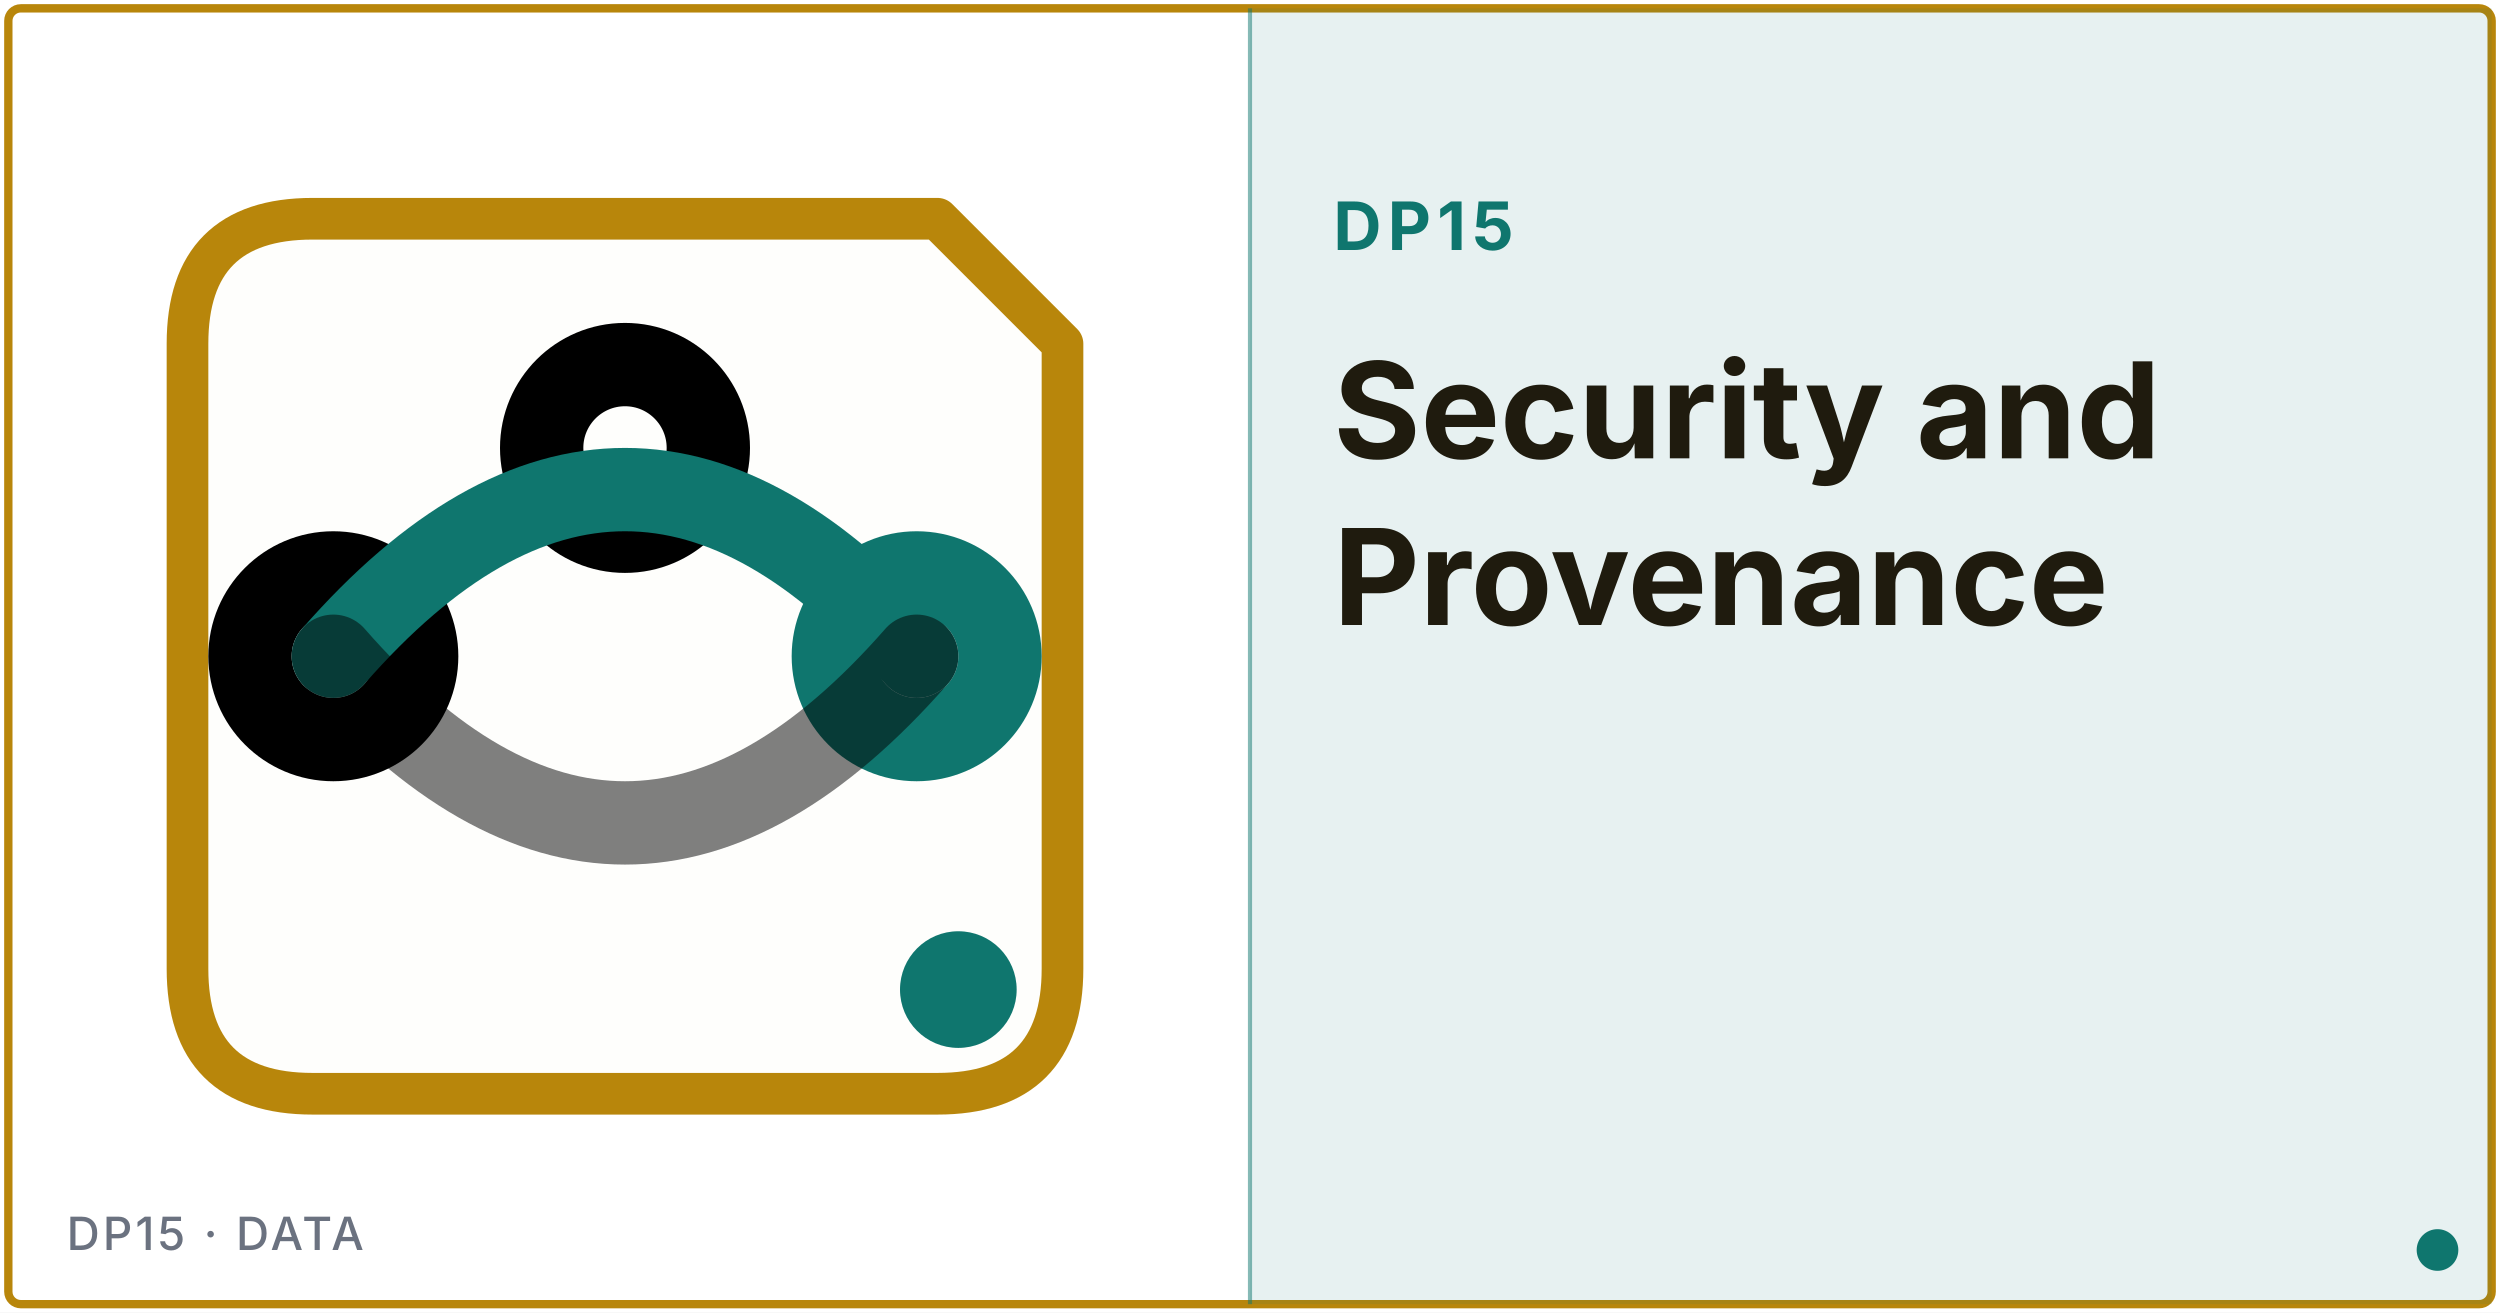
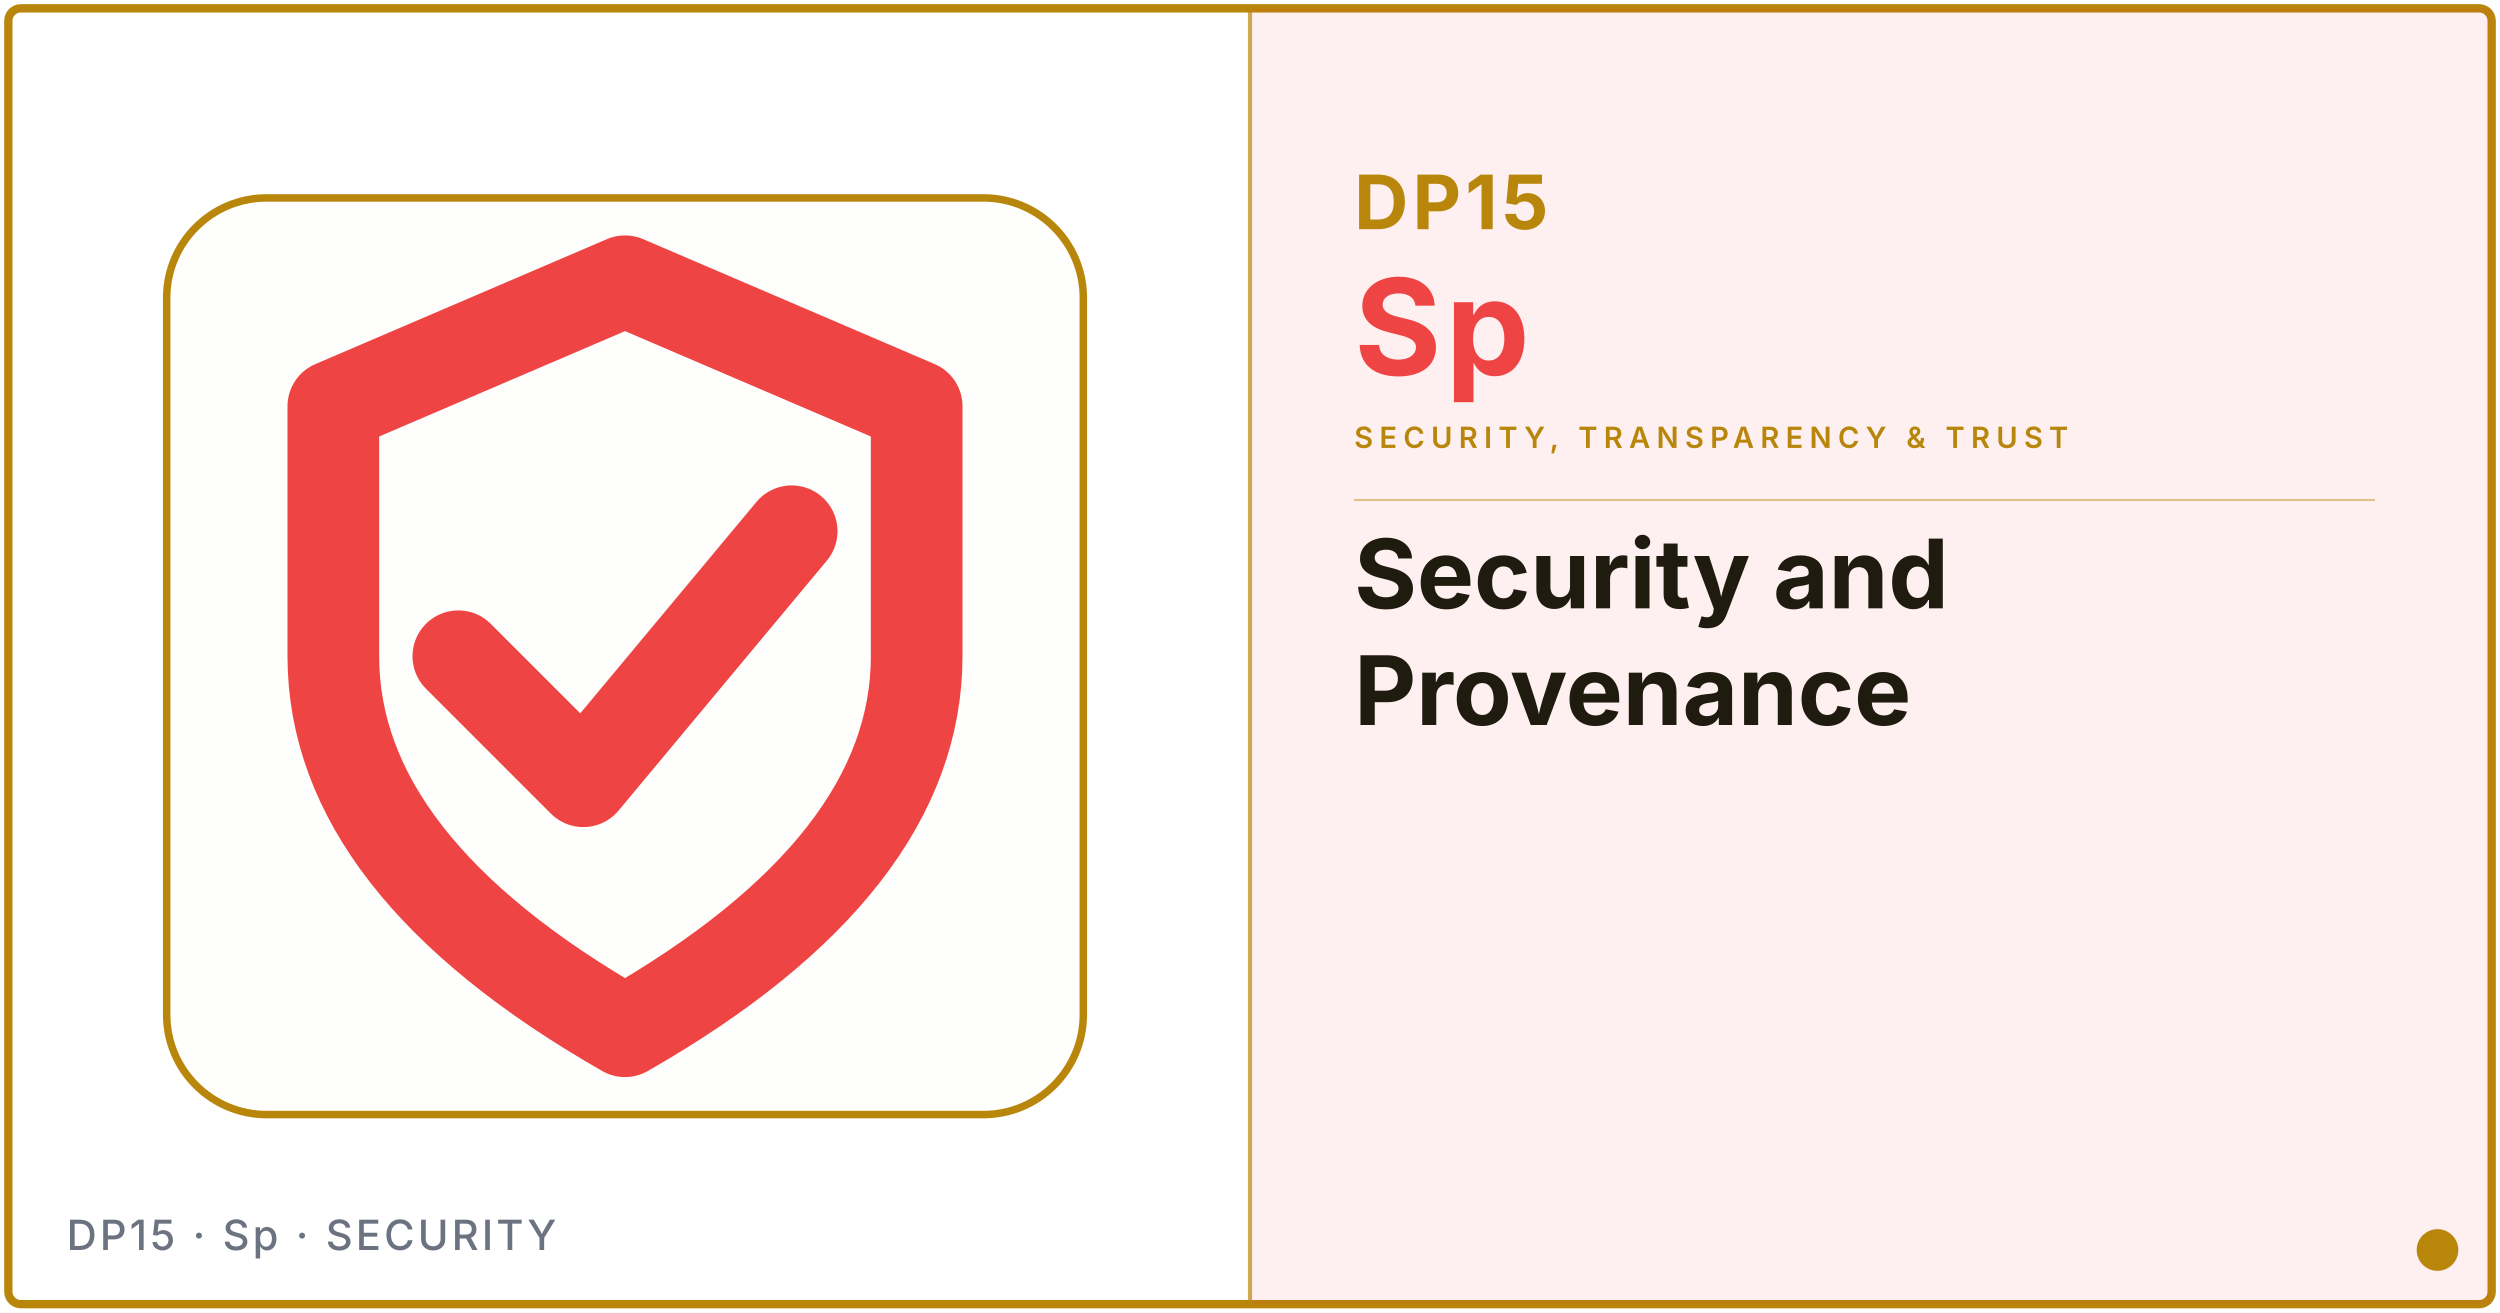
<svg xmlns="http://www.w3.org/2000/svg" viewBox="0 0 1200 630" width="1200" height="630" role="img" aria-labelledby="t">
  <rect width="1200" height="630" fill="#ffffff" />
  <rect x="4" y="4" width="1192" height="622" rx="6" fill="none" stroke="#b8860b" stroke-width="4" />
-   <rect x="600" y="4" width="596" height="622" fill="#0f766e" fill-opacity="0.10" />
-   <line x1="600" y1="4" x2="600" y2="626" stroke="#0f766e" stroke-width="2" stroke-opacity="0.5" />
-   <svg x="60" y="75" width="480" height="480" viewBox="0 0 24 24" fill="none" stroke="#1f2937" stroke-width="2" stroke-linecap="round" stroke-linejoin="round">
-     <path d="M 4.5 1.5 L 19.5 1.5 L 22.5 4.5 L 22.5 19.5 Q 22.5 22.5 19.5 22.5 L 4.5 22.5 Q 1.5 22.5 1.5 19.5 L 1.5 4.5 Q 1.5 1.5 4.5 1.5 Z" fill="#f5e9c8" fill-opacity="0.06" stroke="#b8860b" stroke-width="1" />
-     <circle cx="20" cy="20" r="1.4" fill="#0f766e" stroke="none" />
-     <circle cx="5" cy="12" r="2" stroke="currentColor" fill="none" />
-     <circle cx="12" cy="7" r="2" stroke="currentColor" fill="none" />
-     <circle cx="19" cy="12" r="2" stroke="#0f766e" fill="none" />
-     <path d="M5 12 Q12 4 19 12" stroke="#0f766e" fill="none" />
-     <path d="M5 12 Q12 20 19 12" stroke="currentColor" fill="none" stroke-opacity="0.5" />
+   <rect x="600" y="4" width="596" height="622" fill="#ef4444" fill-opacity="0.08" />
+   <line x1="600" y1="4" x2="600" y2="626" stroke="#b8860b" stroke-width="2" stroke-opacity="0.7" />
+   <svg x="60" y="75" width="480" height="480" viewBox="0 0 24 24" fill="none">
+     <rect x="1.0" y="1.0" width="22" height="22" rx="2.4" fill="#f5e9c8" fill-opacity="0.04" stroke="#b8860b" stroke-width="0.18" />
+     <path d="M 12 3 L 19 6 L 19 12 Q 19 17 12 21 Q 5 17 5 12 L 5 6 Z" fill="none" stroke="#ef4444" stroke-width="2.2" stroke-linejoin="round" />
+     <path d="M 8 12 L 11 15 L 16 9" fill="none" stroke="#ef4444" stroke-width="2.2" stroke-opacity="1.0" stroke-linejoin="round" stroke-linecap="round" />
  </svg>
-   <text x="640" y="120" font-family="Inter, &quot;SF Pro Text&quot;, &quot;Segoe UI&quot;, system-ui, sans-serif" font-size="32" font-weight="700" fill="#0f766e" letter-spacing="3">DP15</text>
-   <text x="640" y="220" font-family="Inter, &quot;SF Pro Text&quot;, &quot;Segoe UI&quot;, system-ui, sans-serif" font-size="64" font-weight="700" fill="#1f1b0e">Security and</text>
-   <text x="640" y="300" font-family="Inter, &quot;SF Pro Text&quot;, &quot;Segoe UI&quot;, system-ui, sans-serif" font-size="64" font-weight="700" fill="#1f1b0e">Provenance</text>
-   <text x="32" y="600" font-family="Inter, &quot;SF Pro Text&quot;, &quot;Segoe UI&quot;, system-ui, sans-serif" font-size="22" font-weight="500" fill="#6b7280" letter-spacing="1.5">DP15 · DATA</text>
-   <circle cx="1170" cy="600" r="10" fill="#0f766e" />
+   <text x="650" y="110" font-family="Inter, &quot;SF Pro Text&quot;, &quot;Segoe UI&quot;, system-ui, sans-serif" font-size="36" font-weight="700" fill="#b8860b" letter-spacing="2">DP15</text>
+   <text x="650" y="180" font-family="Inter, &quot;SF Pro Text&quot;, &quot;Segoe UI&quot;, system-ui, sans-serif" font-size="64" font-weight="700" fill="#ef4444" letter-spacing="2">Sp</text>
+   <text x="650" y="215" font-family="Inter, &quot;SF Pro Text&quot;, &quot;Segoe UI&quot;, system-ui, sans-serif" font-size="14" font-weight="600" fill="#b8860b" letter-spacing="3">SECURITY, TRANSPARENCY &amp; TRUST</text>
+   <line x1="650" y1="240" x2="1140" y2="240" stroke="#b8860b" stroke-width="1" stroke-opacity="0.45" />
+   <text x="650" y="292" font-family="Inter, &quot;SF Pro Text&quot;, &quot;Segoe UI&quot;, system-ui, sans-serif" font-size="46" font-weight="700" fill="#1f1b0e">Security and</text>
+   <text x="650" y="348" font-family="Inter, &quot;SF Pro Text&quot;, &quot;Segoe UI&quot;, system-ui, sans-serif" font-size="46" font-weight="700" fill="#1f1b0e">Provenance</text>
+   <text x="32" y="600" font-family="Inter, &quot;SF Pro Text&quot;, &quot;Segoe UI&quot;, system-ui, sans-serif" font-size="20" font-weight="500" fill="#6b7280" letter-spacing="1.5">DP15 · Sp · SECURITY</text>
+   <circle cx="1170" cy="600" r="10" fill="#b8860b" />
</svg>
